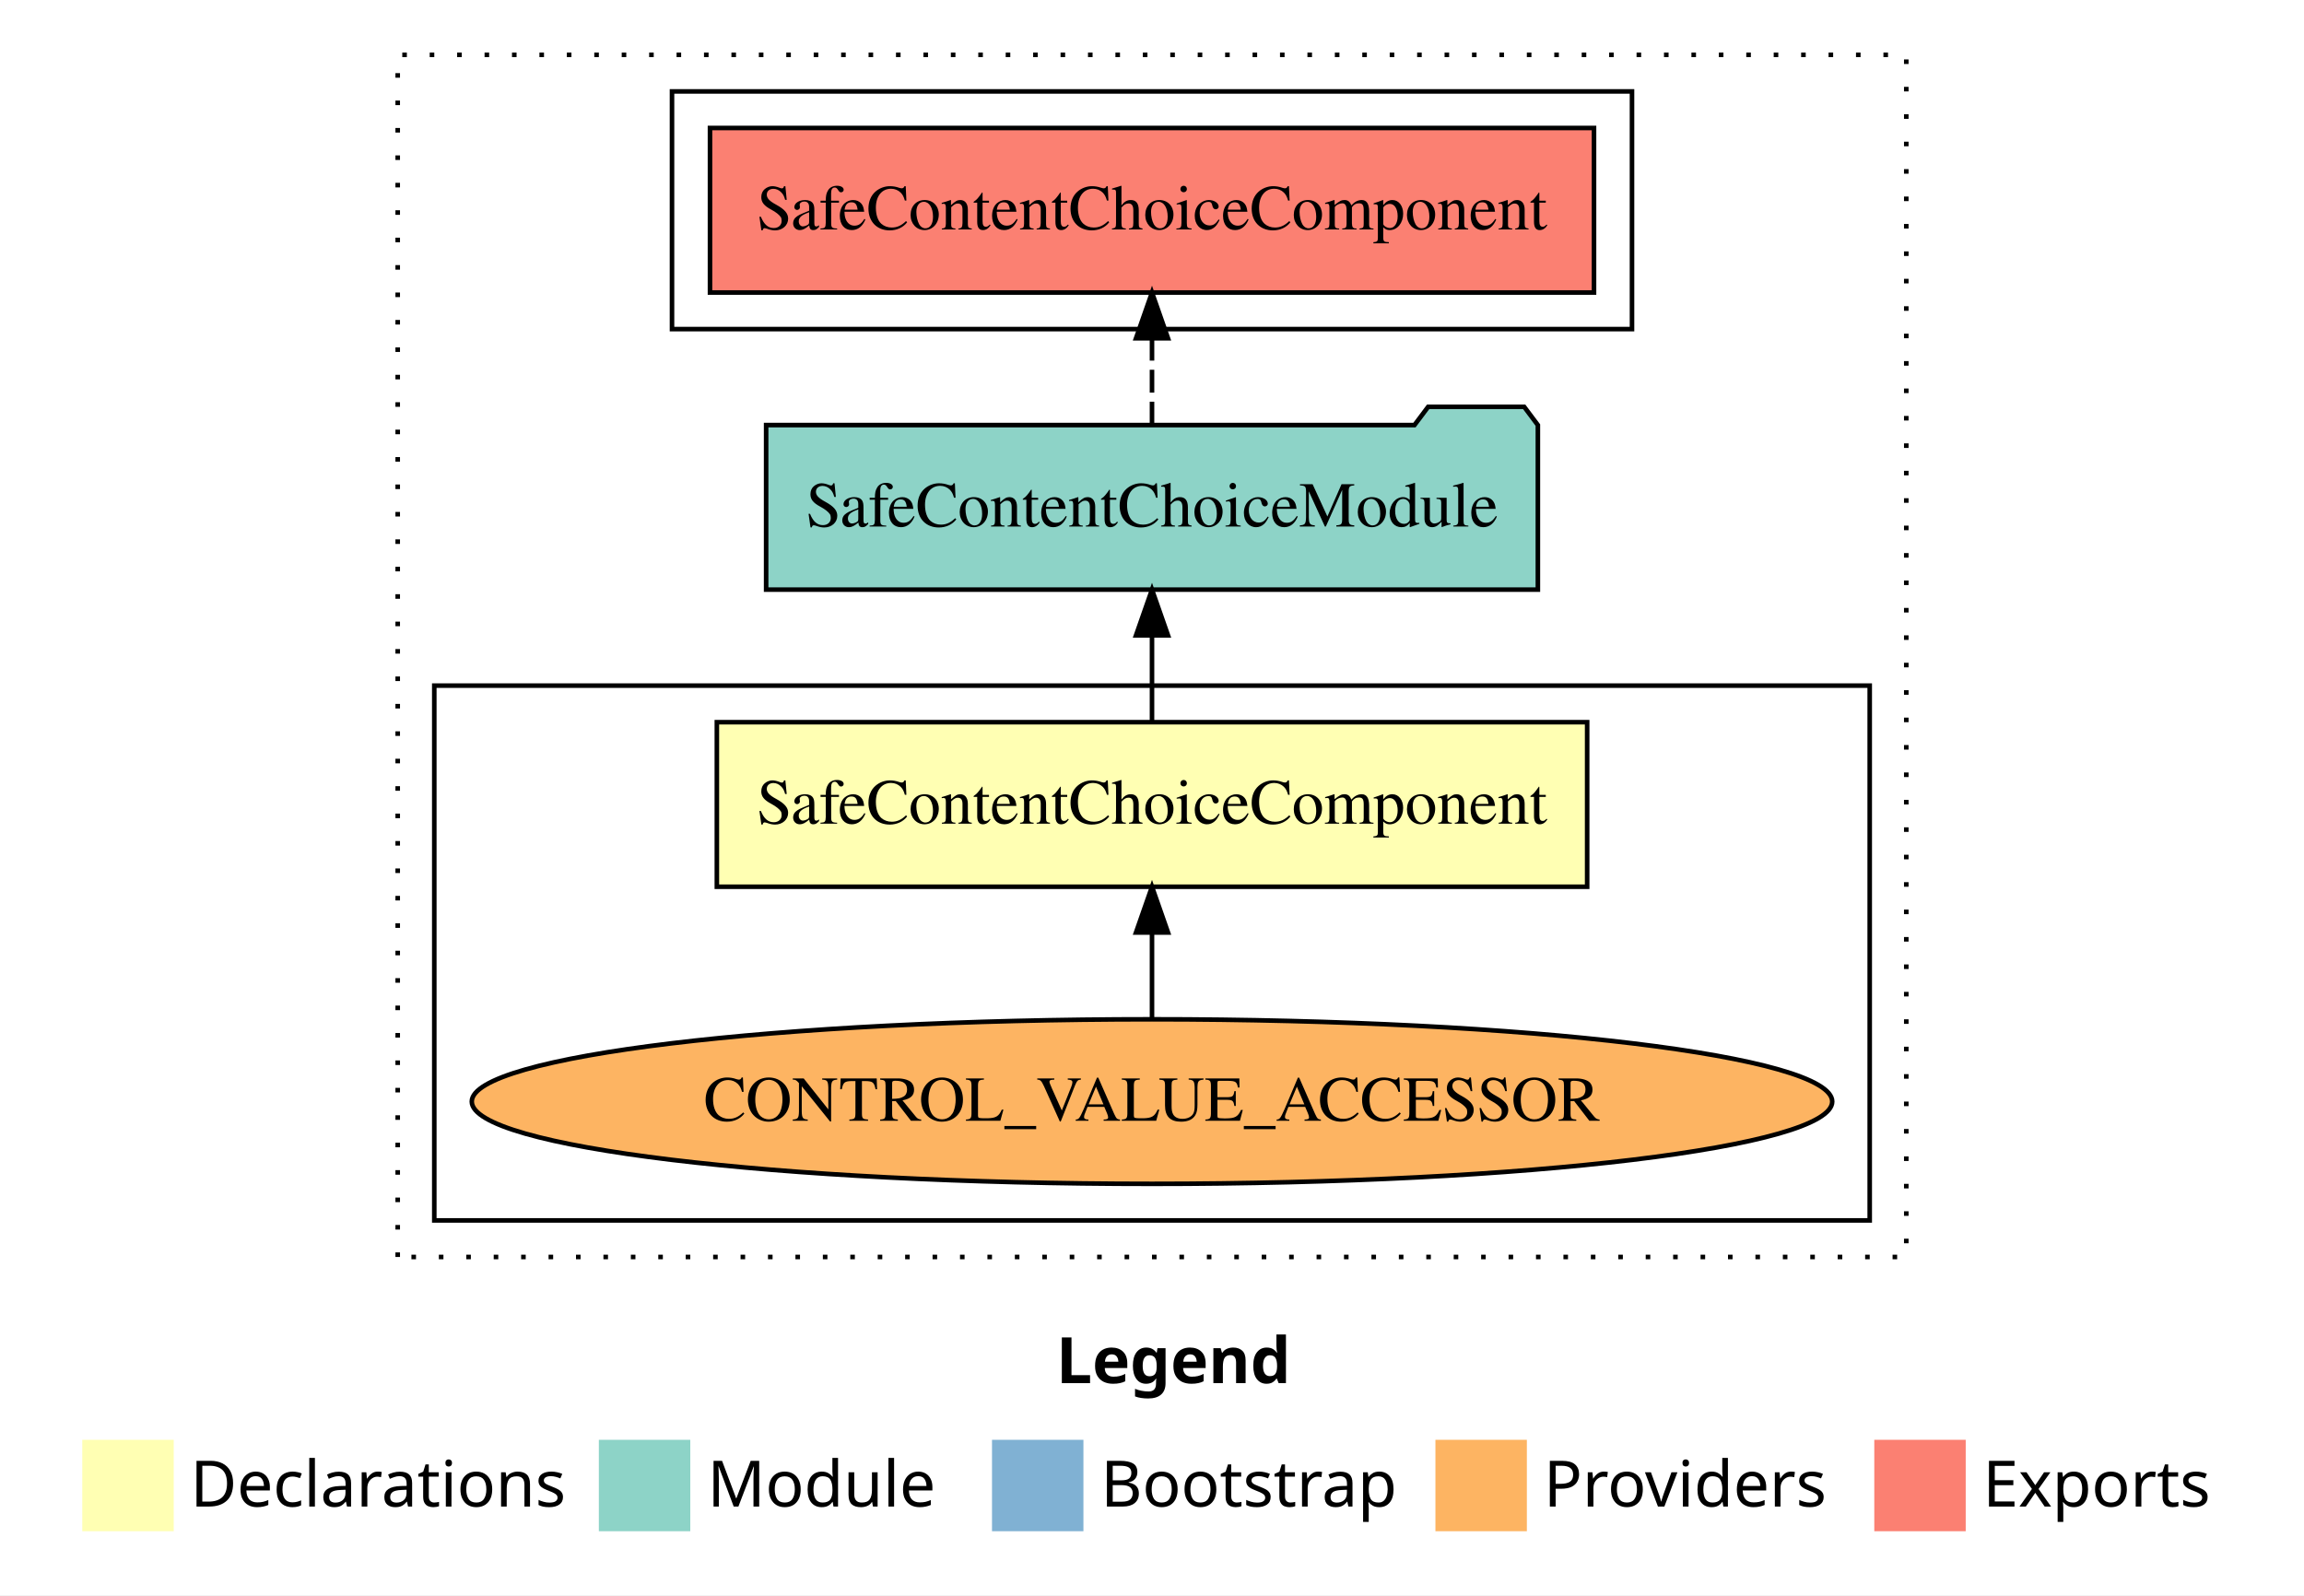
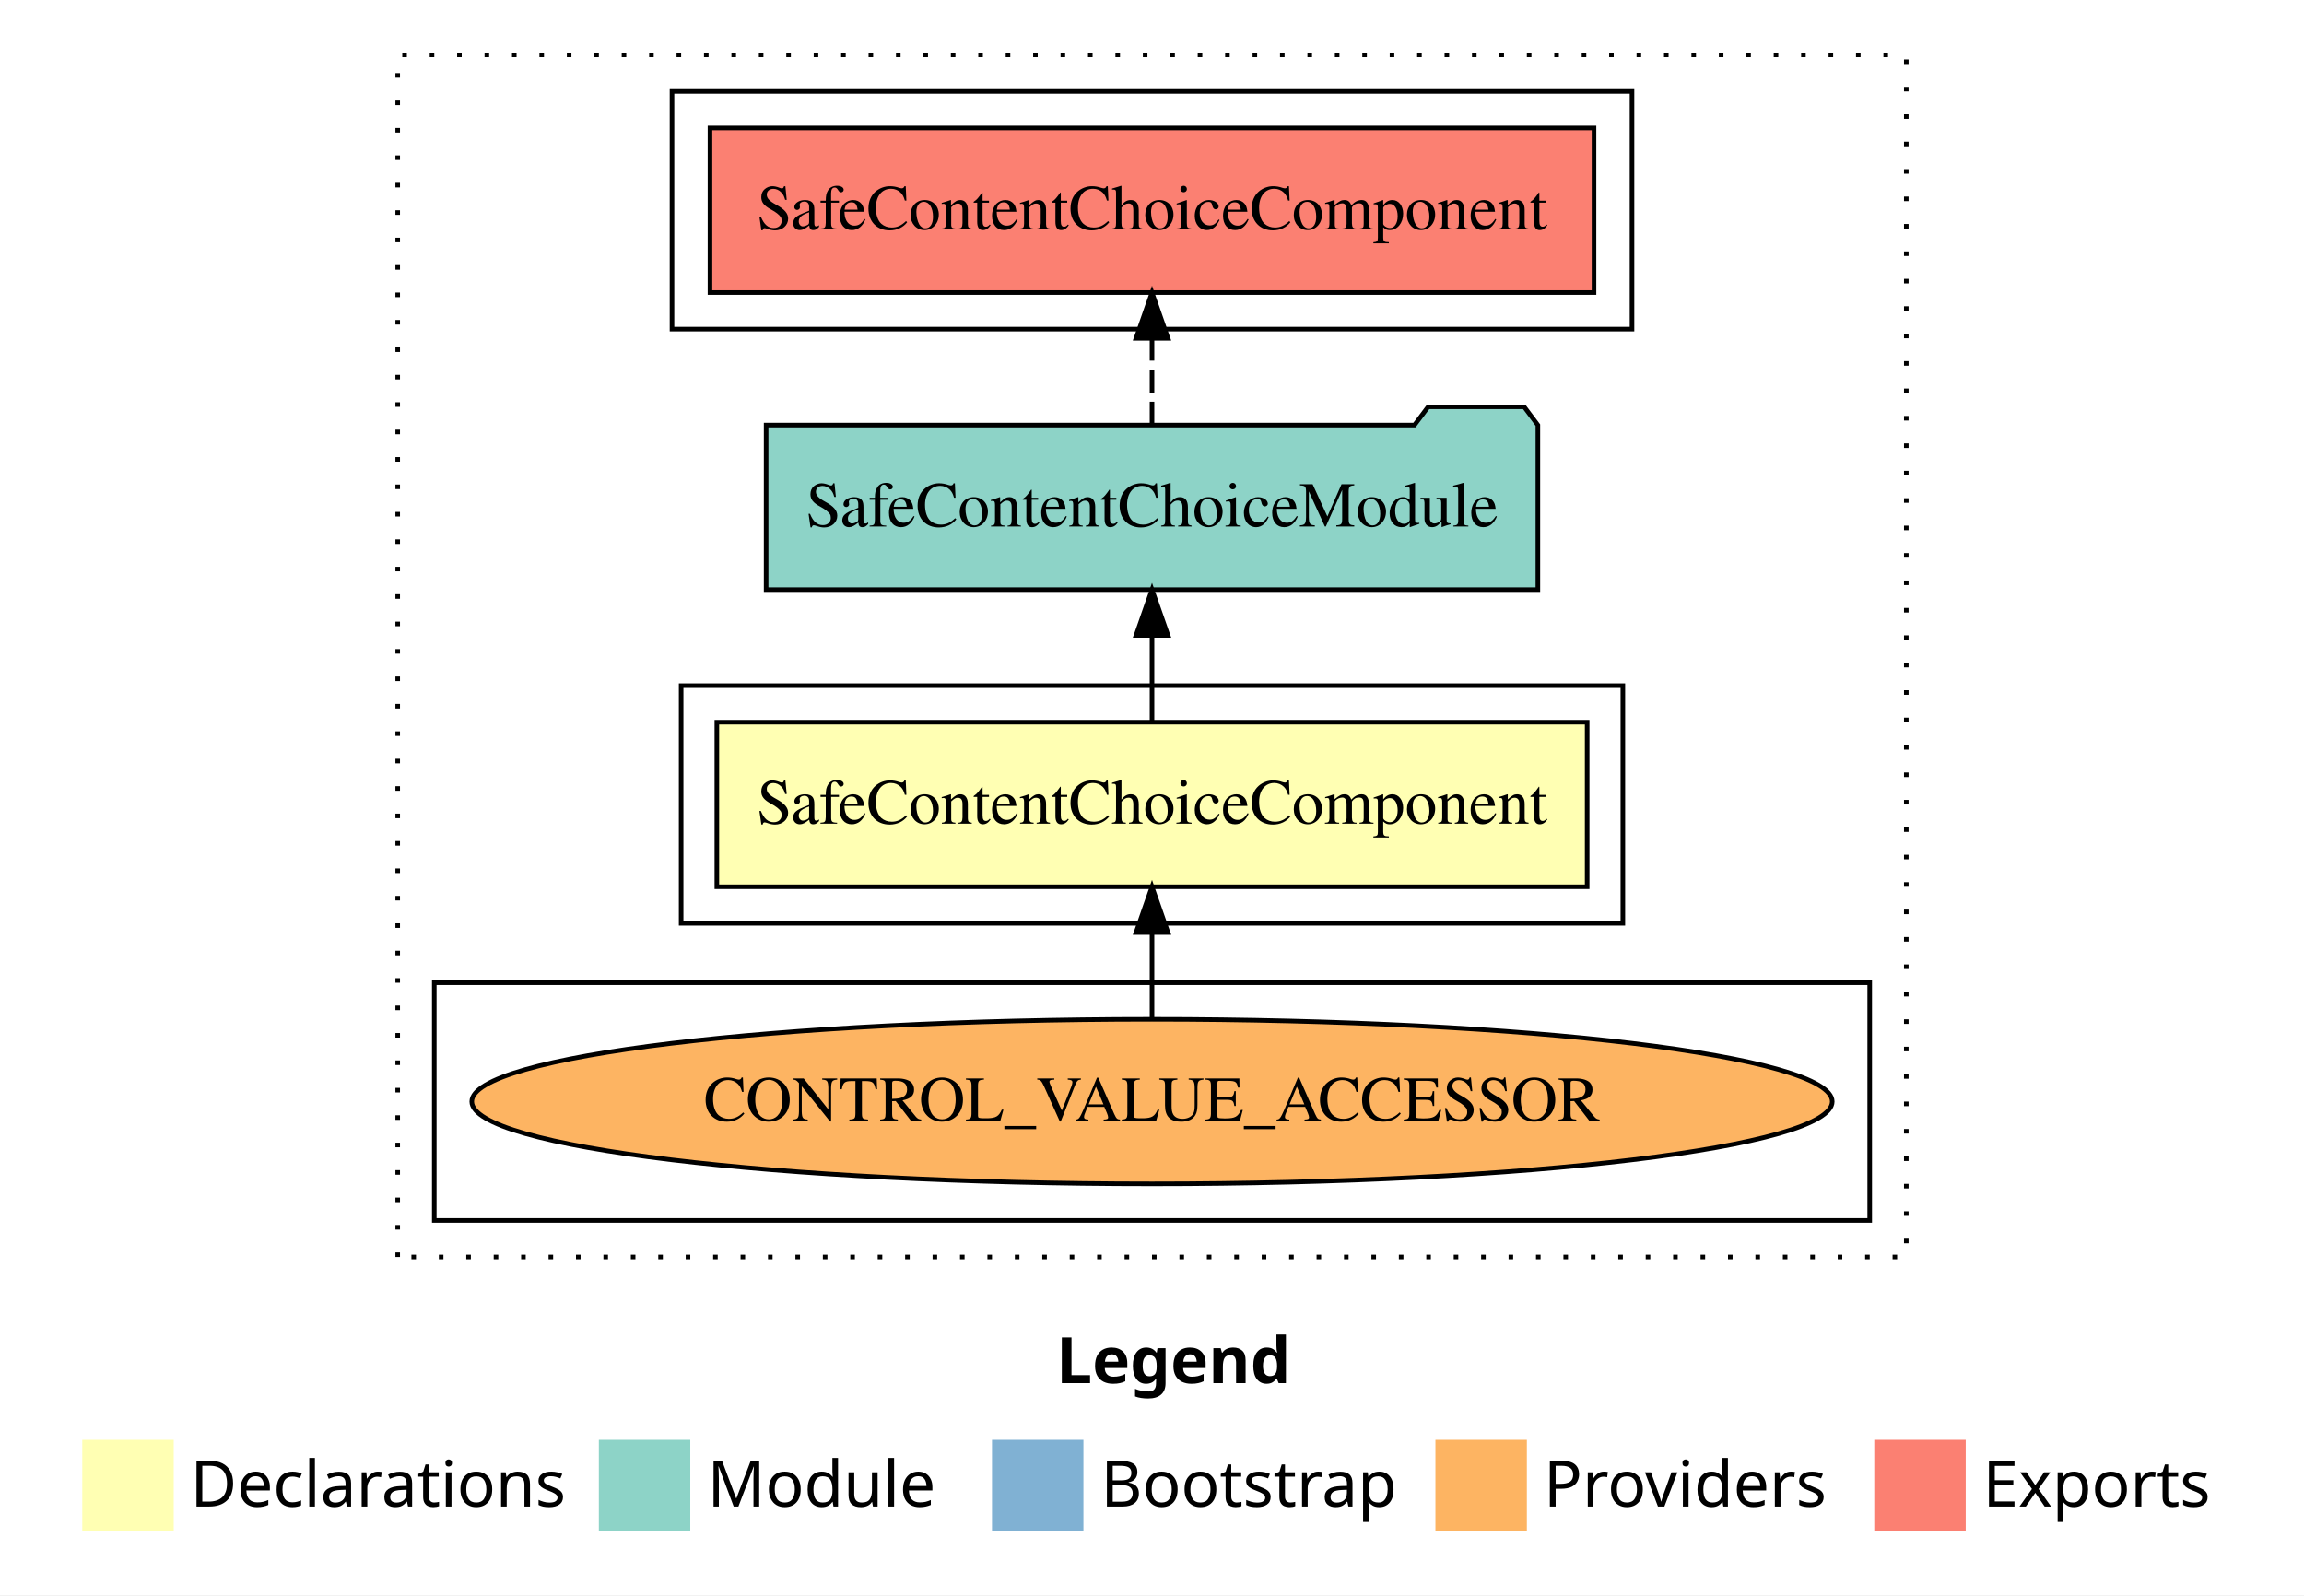
<svg xmlns="http://www.w3.org/2000/svg" width="504pt" height="349pt" viewBox="0.00 0.00 504.00 349.00">
  <g id="graph0" class="graph" transform="scale(1 1) rotate(0) translate(4 345)">
    <polygon fill="white" stroke="transparent" points="-4,4 -4,-345 500,-345 500,4 -4,4" />
    <text text-anchor="start" x="227.01" y="-42.4" font-family="sans-serif" font-weight="bold" font-size="14.00">Legend</text>
    <polygon fill="#ffffb3" stroke="transparent" points="14,-10 14,-30 34,-30 34,-10 14,-10" />
    <text text-anchor="start" x="37.63" y="-15.4" font-family="sans-serif" font-size="14.00">  Declarations</text>
    <polygon fill="#8dd3c7" stroke="transparent" points="127,-10 127,-30 147,-30 147,-10 127,-10" />
    <text text-anchor="start" x="150.73" y="-15.4" font-family="sans-serif" font-size="14.00">  Module</text>
    <polygon fill="#80b1d3" stroke="transparent" points="213,-10 213,-30 233,-30 233,-10 213,-10" />
    <text text-anchor="start" x="236.78" y="-15.4" font-family="sans-serif" font-size="14.00">  Bootstrap</text>
    <polygon fill="#fdb462" stroke="transparent" points="310,-10 310,-30 330,-30 330,-10 310,-10" />
    <text text-anchor="start" x="333.67" y="-15.4" font-family="sans-serif" font-size="14.00">  Providers</text>
    <polygon fill="#fb8072" stroke="transparent" points="406,-10 406,-30 426,-30 426,-10 406,-10" />
    <text text-anchor="start" x="429.73" y="-15.4" font-family="sans-serif" font-size="14.00">  Exports</text>
    <g id="clust1" class="cluster">
      <polygon fill="none" stroke="black" stroke-dasharray="1,5" points="83,-70 83,-333 413,-333 413,-70 83,-70" />
    </g>
+     <g id="clust2" class="cluster">
+       <polygon fill="none" stroke="black" points="145,-143 145,-195 351,-195 351,-143 145,-143" />
+     </g>
    <g id="clust3" class="cluster">
-       <polygon fill="none" stroke="black" points="91,-78 91,-195 405,-195 405,-78 91,-78" />
+       <polygon fill="none" stroke="black" points="91,-78 91,-130 405,-130 405,-78 91,-78" />
    </g>
    <g id="clust5" class="cluster">
      <polygon fill="none" stroke="black" points="143,-273 143,-325 353,-325 353,-273 143,-273" />
    </g>
    <g id="node1" class="node">
      <polygon fill="#ffffb3" stroke="black" points="343.19,-187 152.81,-187 152.81,-151 343.19,-151 343.19,-187" />
      <text text-anchor="middle" x="248" y="-164.8" font-family="Times,serif" font-size="14.00">SafeContentChoiceComponent</text>
    </g>
    <g id="node2" class="node">
      <polygon fill="#8dd3c7" stroke="black" points="332.41,-252 329.41,-256 308.41,-256 305.41,-252 163.59,-252 163.59,-216 332.41,-216 332.41,-252" />
      <text text-anchor="middle" x="248" y="-229.8" font-family="Times,serif" font-size="14.00">SafeContentChoiceModule</text>
    </g>
    <g id="edge1" class="edge">
      <path fill="none" stroke="black" d="M248,-187.11C248,-187.11 248,-205.99 248,-205.99" />
      <polygon fill="black" stroke="black" points="244.5,-205.99 248,-215.99 251.5,-205.99 244.5,-205.99" />
    </g>
    <g id="node4" class="node">
      <polygon fill="#fb8072" stroke="black" points="344.69,-317 151.31,-317 151.31,-281 344.69,-281 344.69,-317" />
      <text text-anchor="middle" x="248" y="-294.8" font-family="Times,serif" font-size="14.00">SafeContentChoiceComponent </text>
    </g>
    <g id="edge3" class="edge">
      <path fill="none" stroke="black" stroke-dasharray="5,2" d="M248,-252.11C248,-252.11 248,-270.99 248,-270.99" />
      <polygon fill="black" stroke="black" points="244.5,-270.99 248,-280.99 251.5,-270.99 244.5,-270.99" />
    </g>
    <g id="node3" class="node">
      <ellipse fill="#fdb462" stroke="black" cx="248" cy="-104" rx="148.8" ry="18" />
      <text text-anchor="middle" x="248" y="-99.8" font-family="Times,serif" font-size="14.00">CONTROL_VALUE_ACCESSOR</text>
    </g>
    <g id="edge2" class="edge">
      <path fill="none" stroke="black" d="M248,-122.11C248,-122.11 248,-140.99 248,-140.99" />
      <polygon fill="black" stroke="black" points="244.5,-140.99 248,-150.99 251.5,-140.99 244.5,-140.99" />
    </g>
  </g>
</svg>
